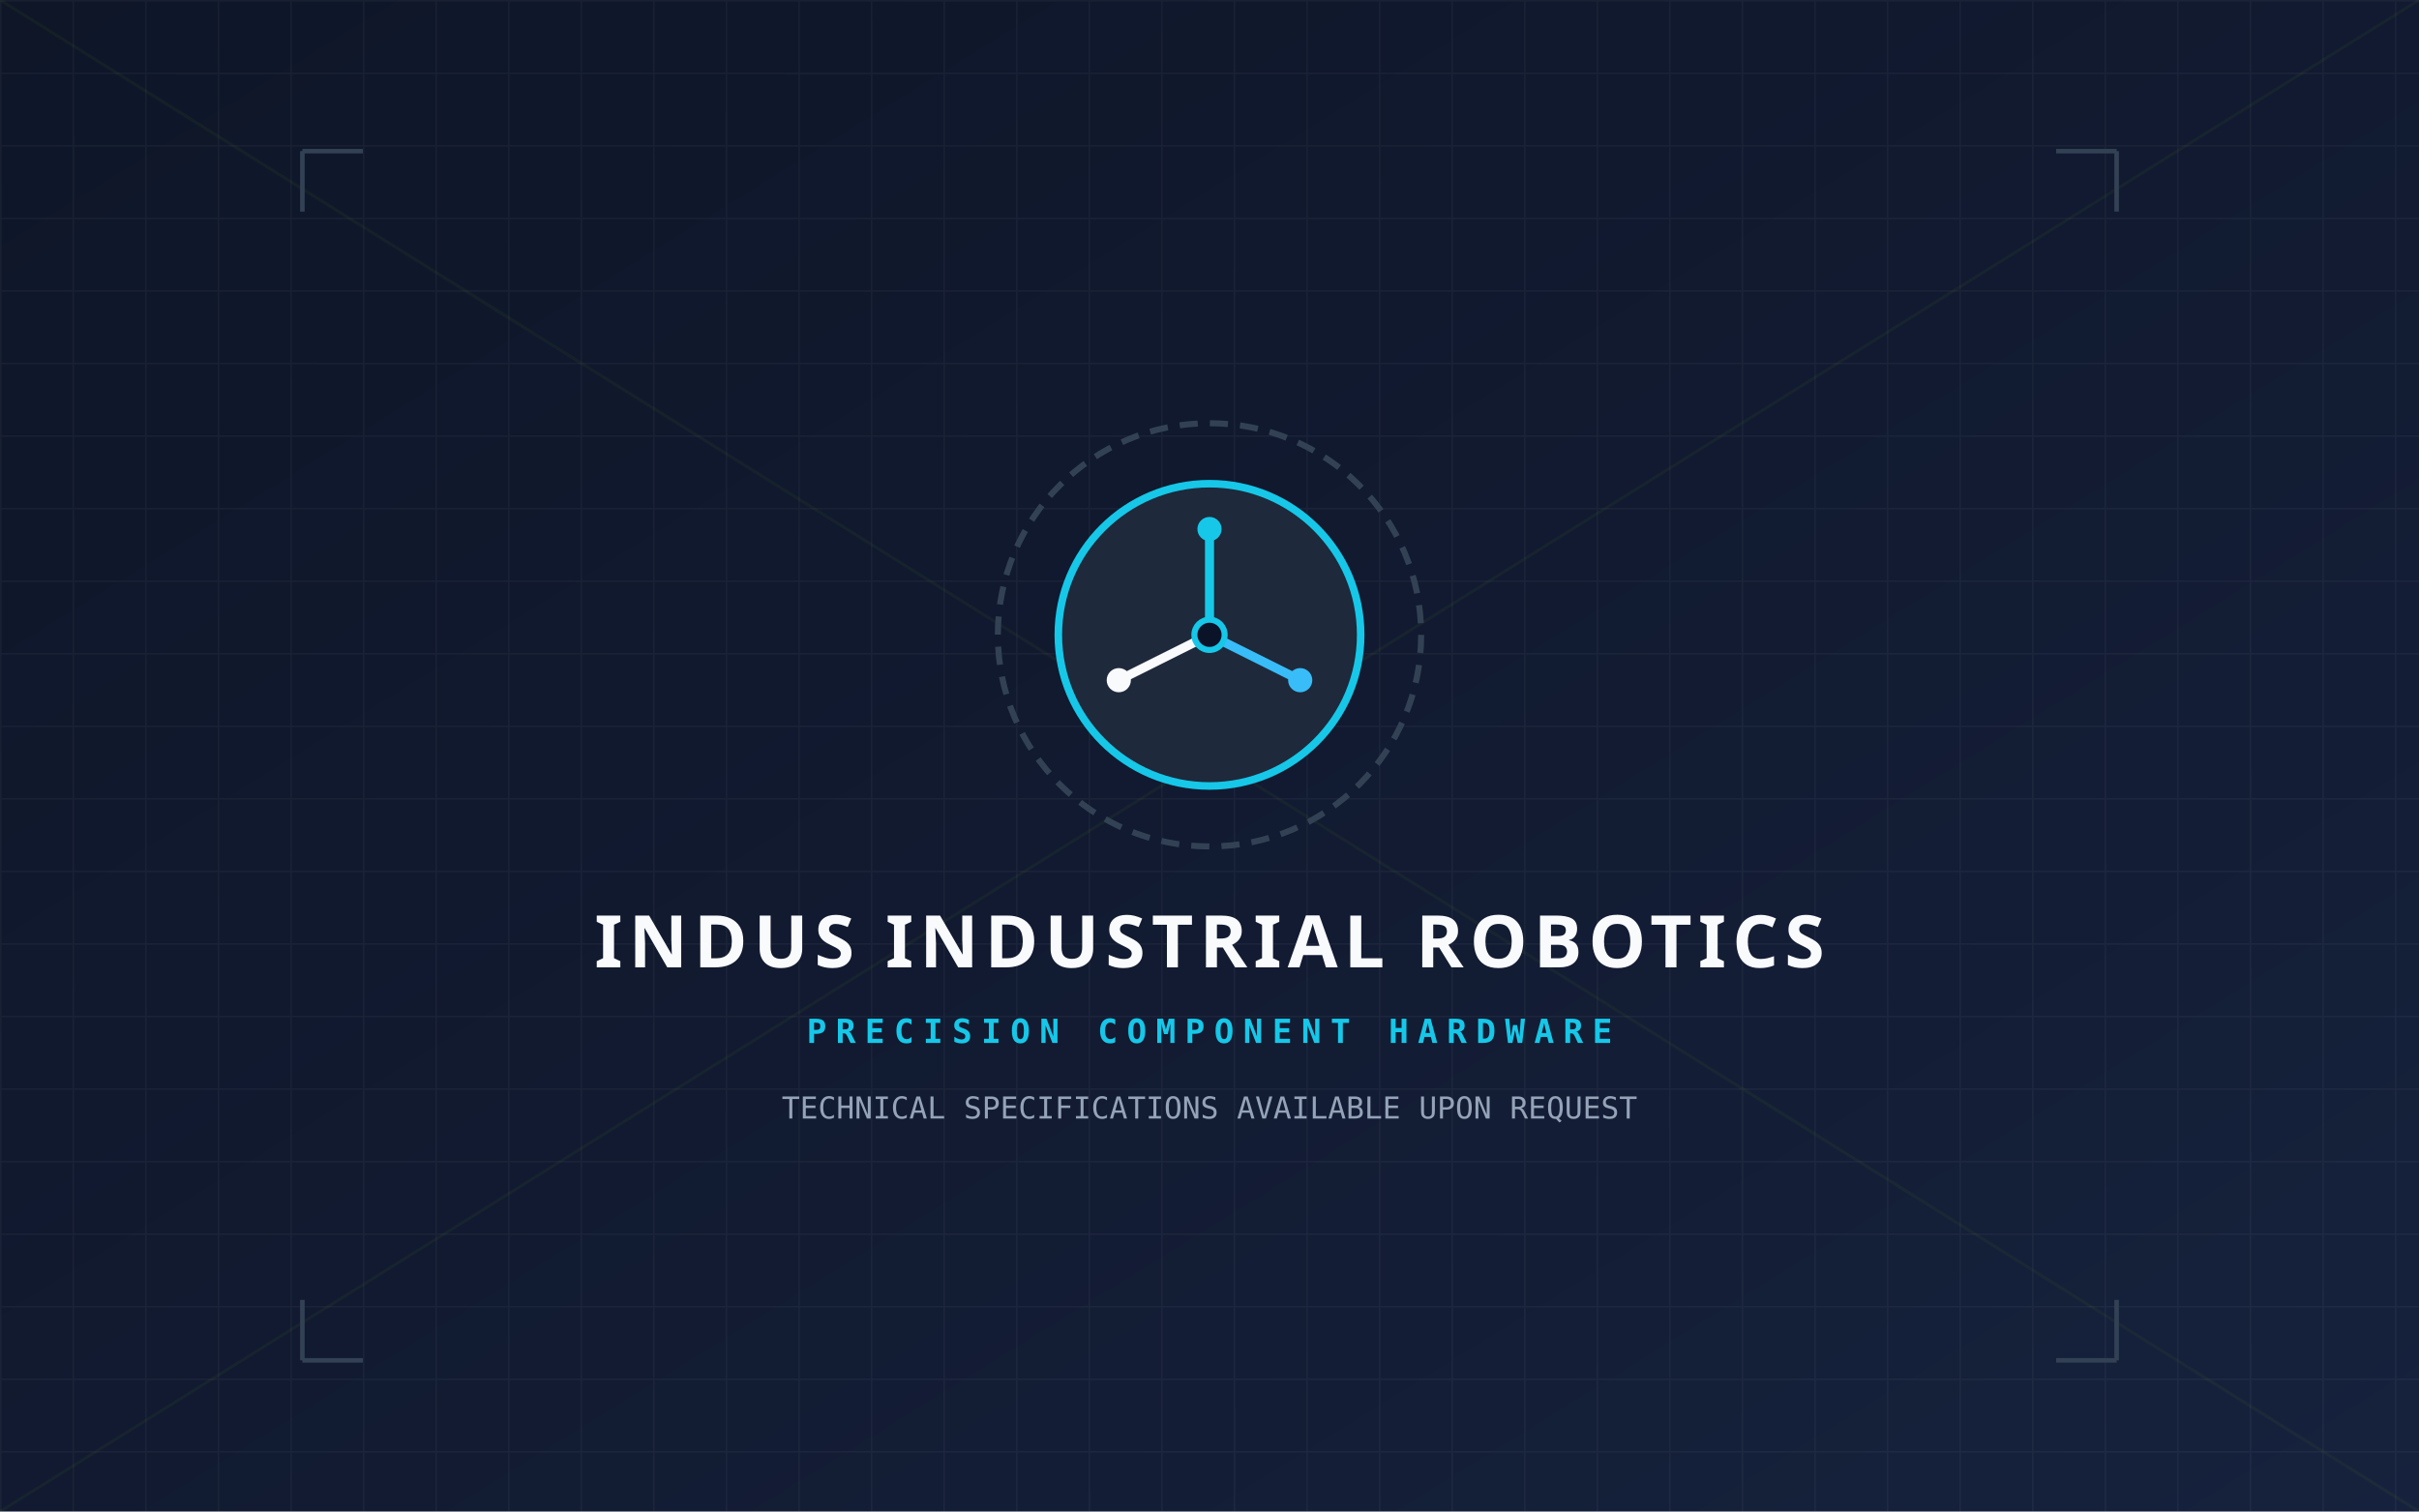
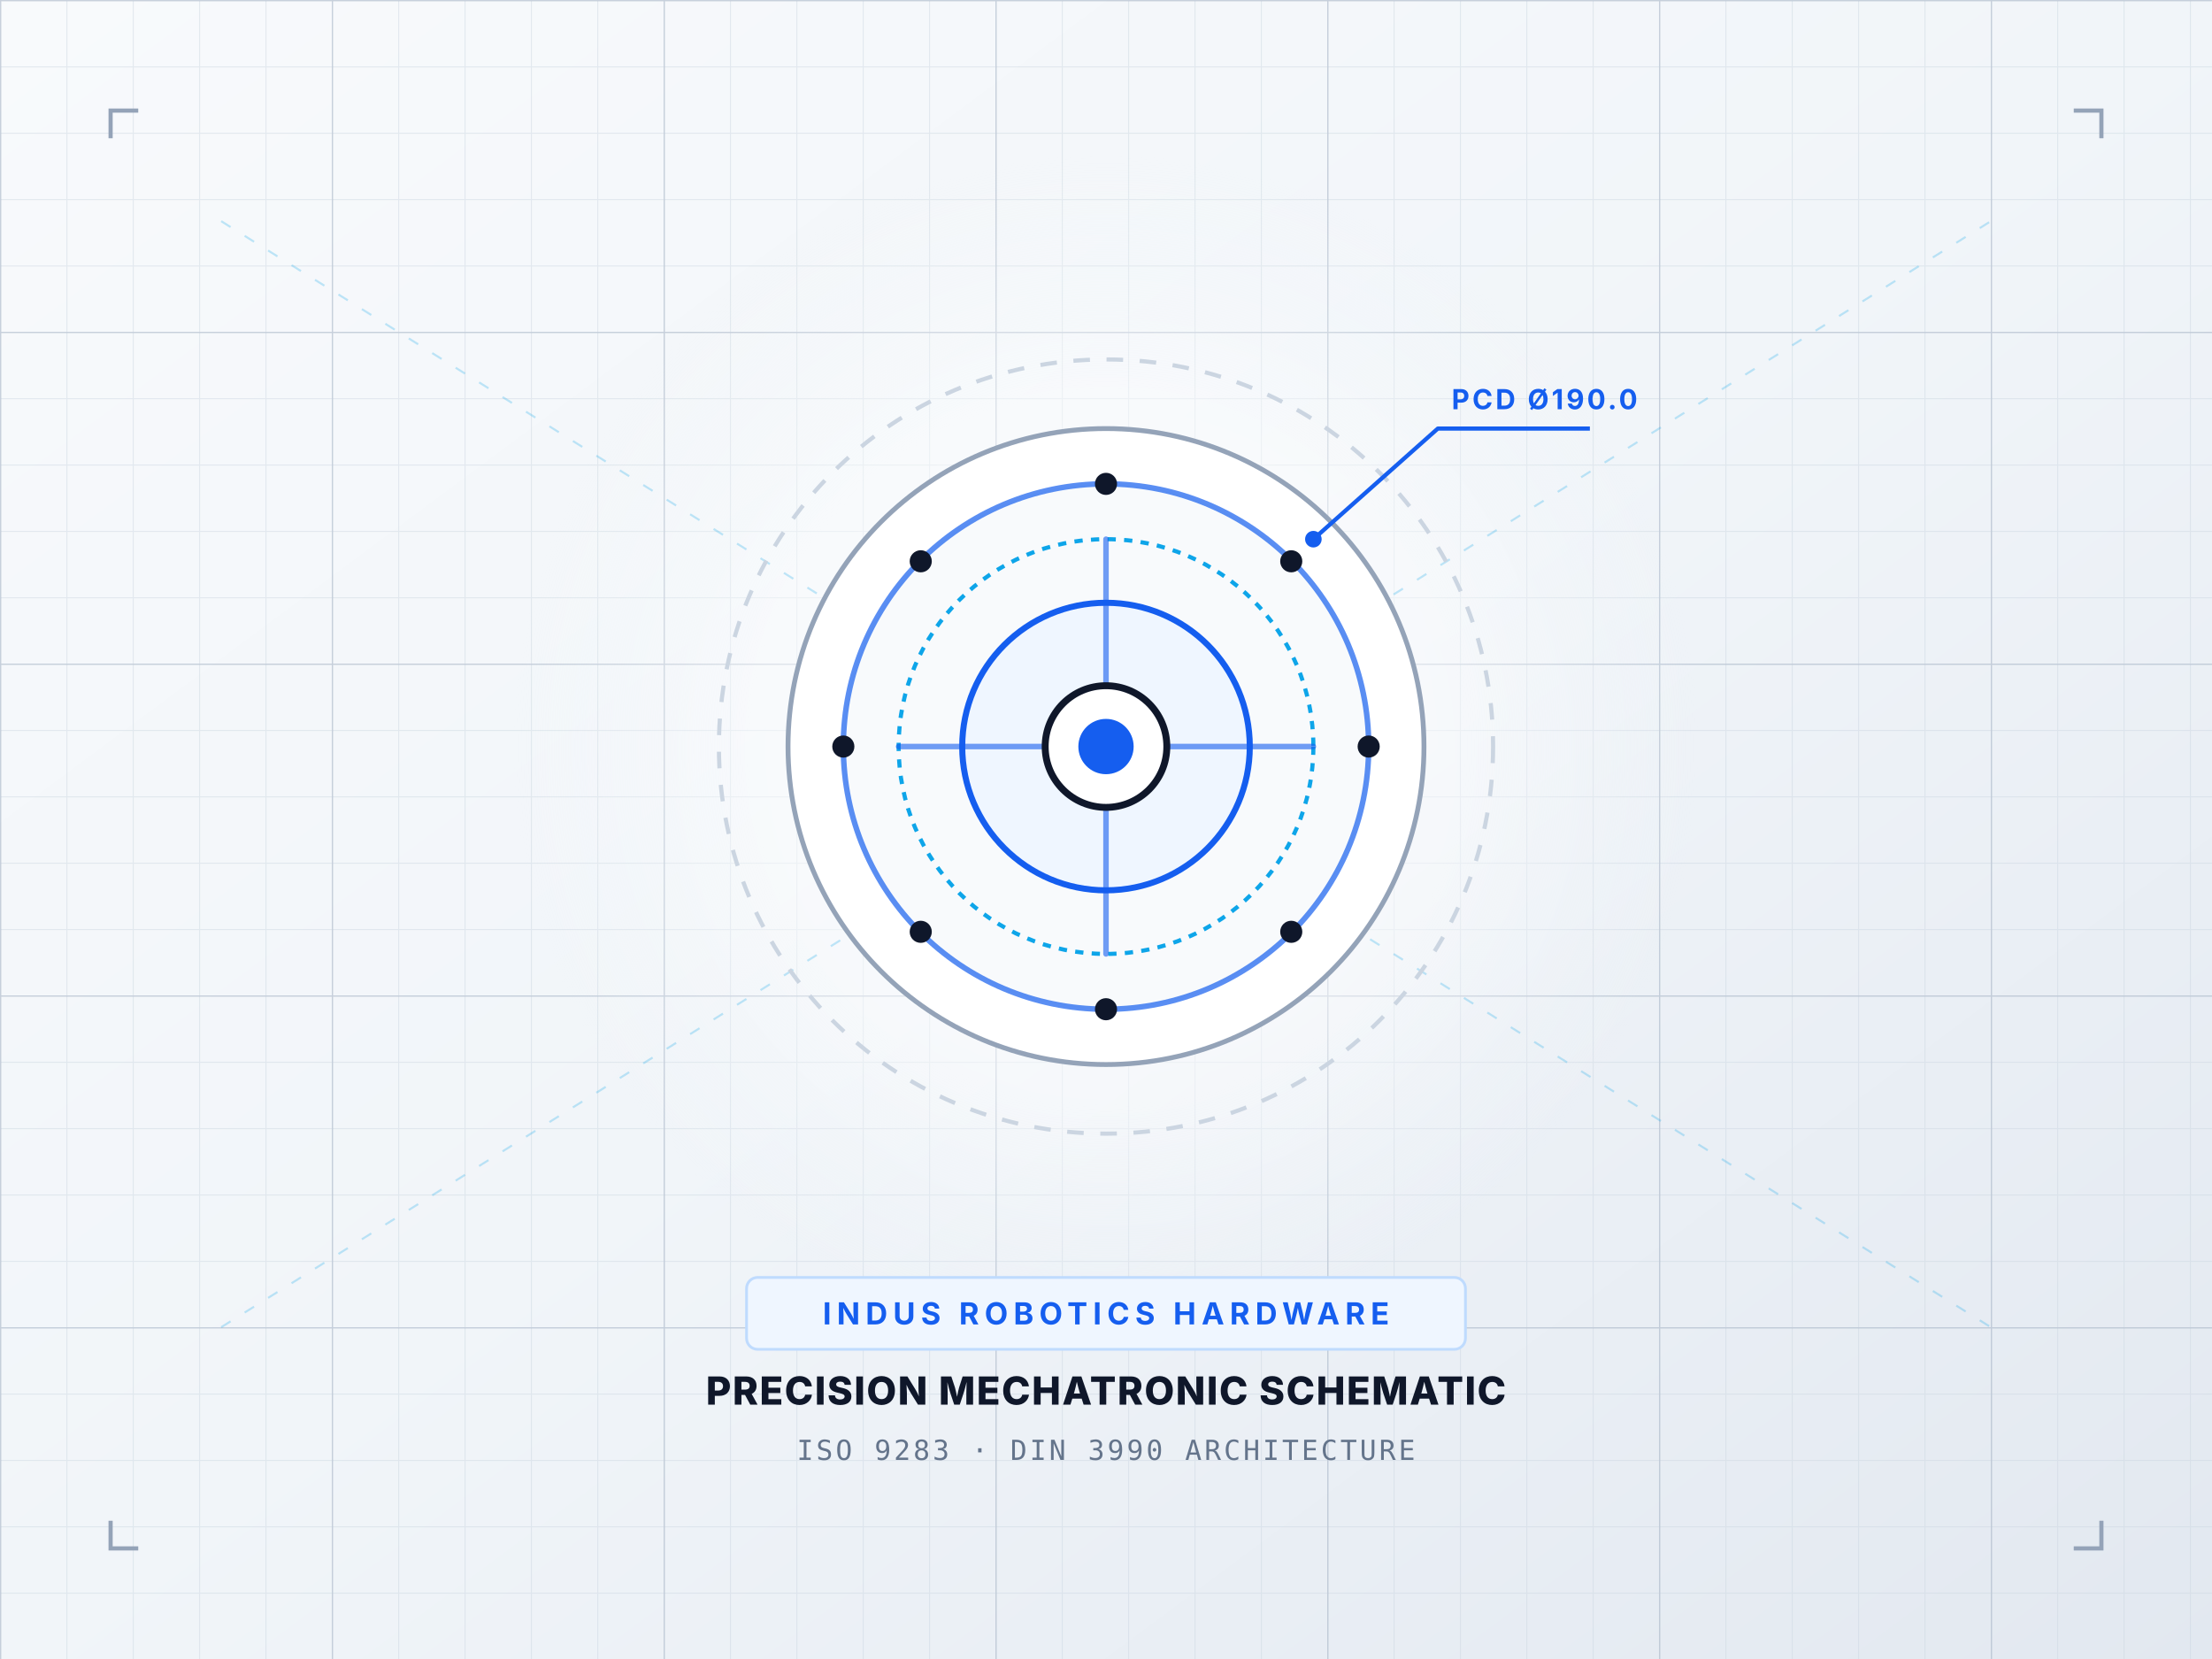
- <svg xmlns="http://www.w3.org/2000/svg" viewBox="0 0 800 500" width="800" height="500">
+ <svg xmlns="http://www.w3.org/2000/svg" viewBox="0 0 800 600" width="800" height="600">
  <defs>
-     <linearGradient id="fallbackBg" x1="0%" y1="0%" x2="100%" y2="100%">
-       <stop offset="0%" stop-color="#0E1628" />
-       <stop offset="50%" stop-color="#111A30" />
-       <stop offset="100%" stop-color="#16223D" />
+     <linearGradient id="blueprintBg" x1="0%" y1="0%" x2="100%" y2="100%">
+       <stop offset="0%" stop-color="#F8FAFC" />
+       <stop offset="50%" stop-color="#F1F5F9" />
+       <stop offset="100%" stop-color="#E2E8F0" />
    </linearGradient>
-     <pattern id="grid" width="24" height="24" patternUnits="userSpaceOnUse">
-       <path d="M 24 0 L 0 0 0 24" fill="none" stroke="rgba(255,255,255,0.04)" stroke-width="1" />
+     <pattern id="techGrid" width="24" height="24" patternUnits="userSpaceOnUse">
+       <path d="M 24 0 L 0 0 0 24" fill="none" stroke="#CBD5E1" stroke-width="0.75" stroke-opacity="0.45" />
    </pattern>
+     <pattern id="majorGrid" width="120" height="120" patternUnits="userSpaceOnUse">
+       <rect width="120" height="120" fill="url(#techGrid)" />
+       <path d="M 120 0 L 0 0 0 120" fill="none" stroke="#94A3B8" stroke-width="1" stroke-opacity="0.35" />
+     </pattern>
+     <radialGradient id="centerGlow" cx="50%" cy="48%" r="45%">
+       <stop offset="0%" stop-color="#FFFFFF" stop-opacity="0.9" />
+       <stop offset="60%" stop-color="#FFFFFF" stop-opacity="0.4" />
+       <stop offset="100%" stop-color="#F1F5F9" stop-opacity="0" />
+     </radialGradient>
  </defs>
-   <rect width="800" height="500" fill="url(#fallbackBg)" />
-   <rect width="800" height="500" fill="url(#grid)" />
-   <line x1="0" y1="0" x2="800" y2="500" stroke="rgba(149,204,0,0.05)" stroke-width="1" />
-   <line x1="0" y1="500" x2="800" y2="0" stroke="rgba(149,204,0,0.05)" stroke-width="1" />
-   <g transform="translate(340, 150)">
-     <circle cx="60" cy="60" r="70" fill="none" stroke="#334155" stroke-width="2" stroke-dasharray="6 4" />
-     <circle cx="60" cy="60" r="50" fill="#1E293B" stroke="#16C7E8" stroke-width="2.5" />
-     <path d="M 60 60 L 60 25" stroke="#16C7E8" stroke-width="3" stroke-linecap="round" />
-     <path d="M 60 60 L 90 75" stroke="#38BDF8" stroke-width="3" stroke-linecap="round" />
-     <path d="M 60 60 L 30 75" stroke="#F8FAFC" stroke-width="3" stroke-linecap="round" />
-     <circle cx="60" cy="25" r="4" fill="#16C7E8" />
-     <circle cx="90" cy="75" r="4" fill="#38BDF8" />
-     <circle cx="30" cy="75" r="4" fill="#F8FAFC" />
-     <circle cx="60" cy="60" r="5" fill="#0B1329" stroke="#16C7E8" stroke-width="2" />
+   <rect width="800" height="600" fill="url(#blueprintBg)" />
+   <rect width="800" height="600" fill="url(#majorGrid)" />
+   <circle cx="400" cy="280" r="240" fill="url(#centerGlow)" />
+   <line x1="80" y1="80" x2="720" y2="480" stroke="#0EA5E9" stroke-width="0.75" stroke-dasharray="4 6" stroke-opacity="0.25" />
+   <line x1="80" y1="480" x2="720" y2="80" stroke="#0EA5E9" stroke-width="0.75" stroke-dasharray="4 6" stroke-opacity="0.25" />
+   <g transform="translate(400, 270)">
+     <circle cx="0" cy="0" r="140" fill="none" stroke="#CBD5E1" stroke-width="1.5" stroke-dasharray="6 6" />
+     <circle cx="0" cy="0" r="115" fill="#FFFFFF" stroke="#94A3B8" stroke-width="1.75" />
+     <circle cx="0" cy="0" r="95" fill="#F8FAFC" stroke="#155EEF" stroke-width="2" stroke-opacity="0.7" />
+     <circle cx="0" cy="0" r="75" fill="none" stroke="#0EA5E9" stroke-width="1.5" stroke-dasharray="3 3" />
+     <circle cx="0" cy="0" r="52" fill="#EFF6FF" stroke="#155EEF" stroke-width="2.2" />
+     <path d="M 0 -75 L 0 75" stroke="#155EEF" stroke-width="2" stroke-linecap="round" stroke-opacity="0.6" />
+     <path d="M -75 0 L 75 0" stroke="#155EEF" stroke-width="2" stroke-linecap="round" stroke-opacity="0.6" />
+     <circle cx="0" cy="0" r="22" fill="#FFFFFF" stroke="#0F172A" stroke-width="2.5" />
+     <circle cx="0" cy="0" r="10" fill="#155EEF" />
+     <circle cx="0" cy="-95" r="4" fill="#0F172A" />
+     <circle cx="67" cy="-67" r="4" fill="#0F172A" />
+     <circle cx="95" cy="0" r="4" fill="#0F172A" />
+     <circle cx="67" cy="67" r="4" fill="#0F172A" />
+     <circle cx="0" cy="95" r="4" fill="#0F172A" />
+     <circle cx="-67" cy="67" r="4" fill="#0F172A" />
+     <circle cx="-95" cy="0" r="4" fill="#0F172A" />
+     <circle cx="-67" cy="-67" r="4" fill="#0F172A" />
+     <path d="M 75 -75 L 120 -115 L 175 -115" fill="none" stroke="#155EEF" stroke-width="1.5" stroke-linejoin="round" />
+     <circle cx="75" cy="-75" r="3" fill="#155EEF" />
+     <text x="125" y="-122" fill="#155EEF" font-family="system-ui, -apple-system, sans-serif" font-size="10" font-weight="700" letter-spacing="1">PCD Ø190.0</text>
  </g>
-   <text x="400" y="320" fill="#F8FAFC" font-family="'Barlow Condensed', sans-serif" font-size="24" font-weight="bold" text-anchor="middle" letter-spacing="2">INDUS INDUSTRIAL ROBOTICS</text>
-   <text x="400" y="345" fill="#16C7E8" font-family="monospace" font-size="11" font-weight="bold" text-anchor="middle" letter-spacing="3">PRECISION COMPONENT HARDWARE</text>
-   <text x="400" y="370" fill="#94A3B8" font-family="monospace" font-size="10" text-anchor="middle">TECHNICAL SPECIFICATIONS AVAILABLE UPON REQUEST</text>
-   <g stroke="#334155" stroke-width="1.5">
-     <line x1="100" y1="50" x2="120" y2="50" />
-     <line x1="100" y1="50" x2="100" y2="70" />
-     <line x1="700" y1="50" x2="680" y2="50" />
-     <line x1="700" y1="50" x2="700" y2="70" />
-     <line x1="100" y1="450" x2="120" y2="450" />
-     <line x1="100" y1="450" x2="100" y2="430" />
-     <line x1="700" y1="450" x2="680" y2="450" />
-     <line x1="700" y1="450" x2="700" y2="430" />
+   <g transform="translate(400, 480)">
+     <rect x="-130" y="-18" width="260" height="26" rx="4" fill="#EFF6FF" stroke="#BFDBFE" stroke-width="1" />
+     <text x="0" y="-1" fill="#155EEF" font-family="system-ui, -apple-system, sans-serif" font-size="11" font-weight="700" text-anchor="middle" letter-spacing="2">INDUS ROBOTICS HARDWARE</text>
+     <text x="0" y="28" fill="#0F172A" font-family="system-ui, -apple-system, sans-serif" font-size="14" font-weight="800" text-anchor="middle" letter-spacing="0.5">PRECISION MECHATRONIC SCHEMATIC</text>
+     <text x="0" y="48" fill="#64748B" font-family="monospace, monospace" font-size="10" text-anchor="middle" letter-spacing="1">ISO 9283 · DIN 3990 ARCHITECTURE</text>
+   </g>
+   <g stroke="#94A3B8" stroke-width="1.5">
+     <path d="M 40 50 L 40 40 L 50 40" fill="none" />
+     <path d="M 760 50 L 760 40 L 750 40" fill="none" />
+     <path d="M 40 550 L 40 560 L 50 560" fill="none" />
+     <path d="M 760 550 L 760 560 L 750 560" fill="none" />
  </g>
</svg>
